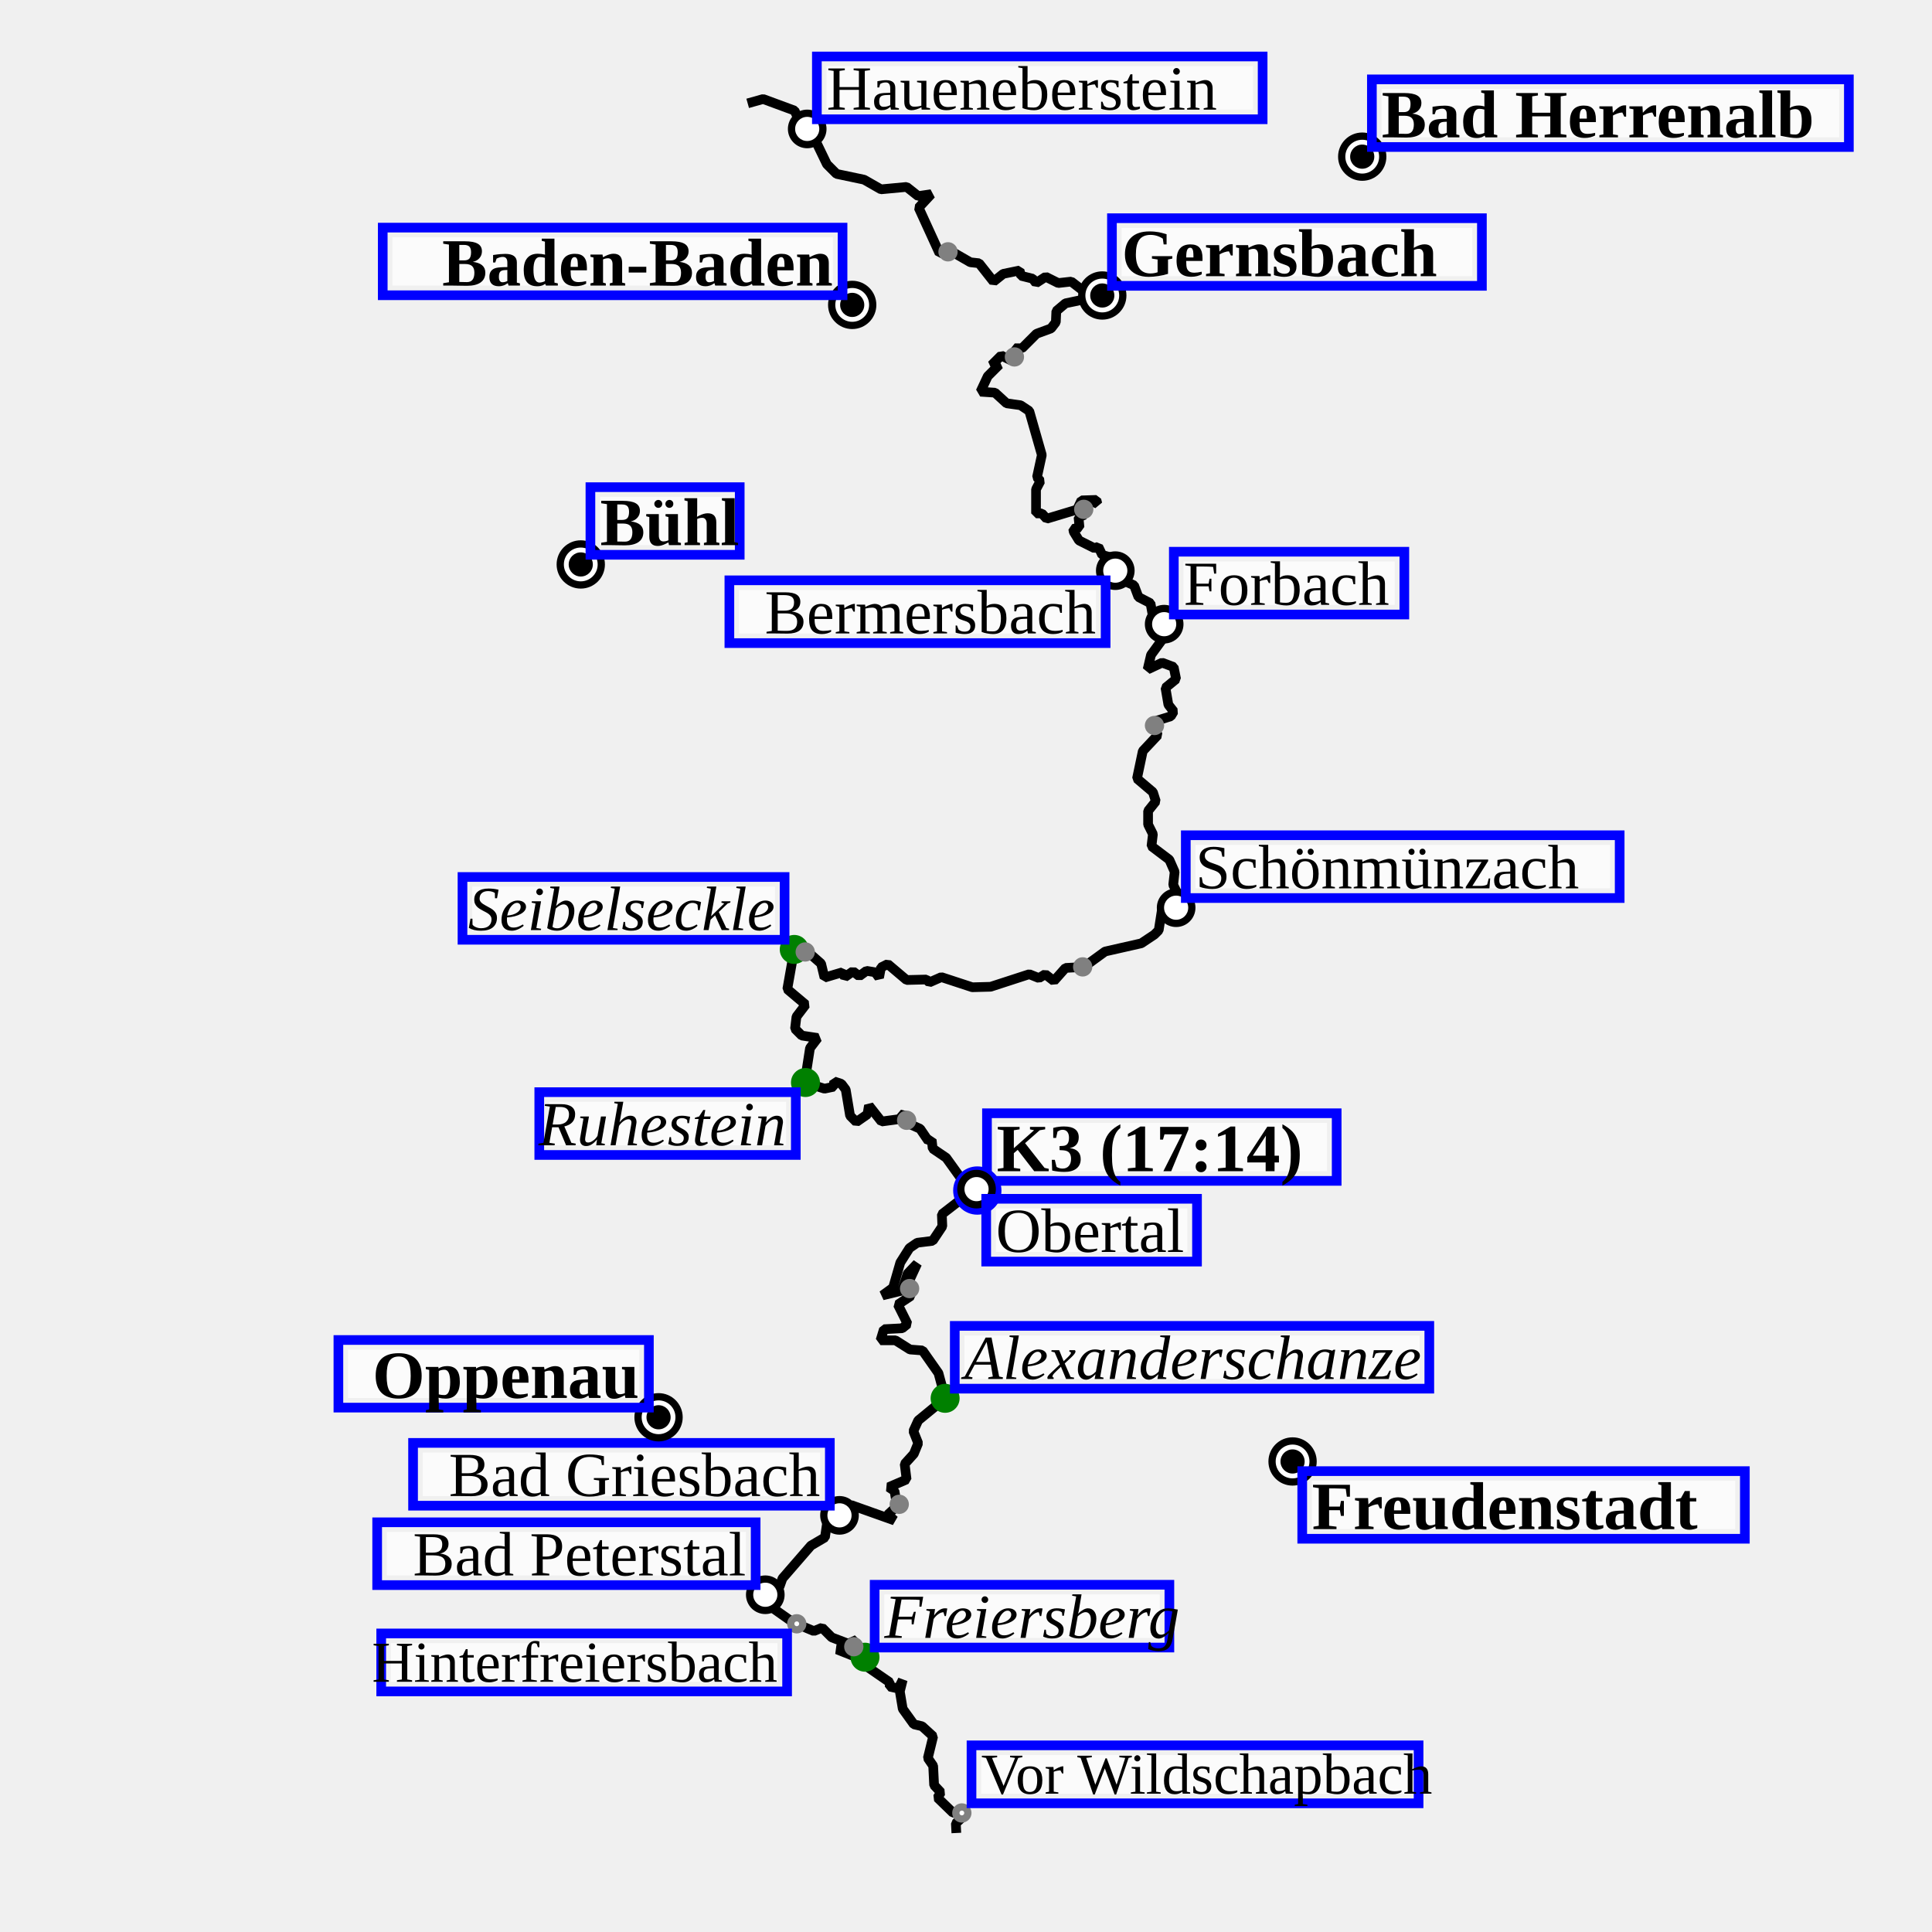
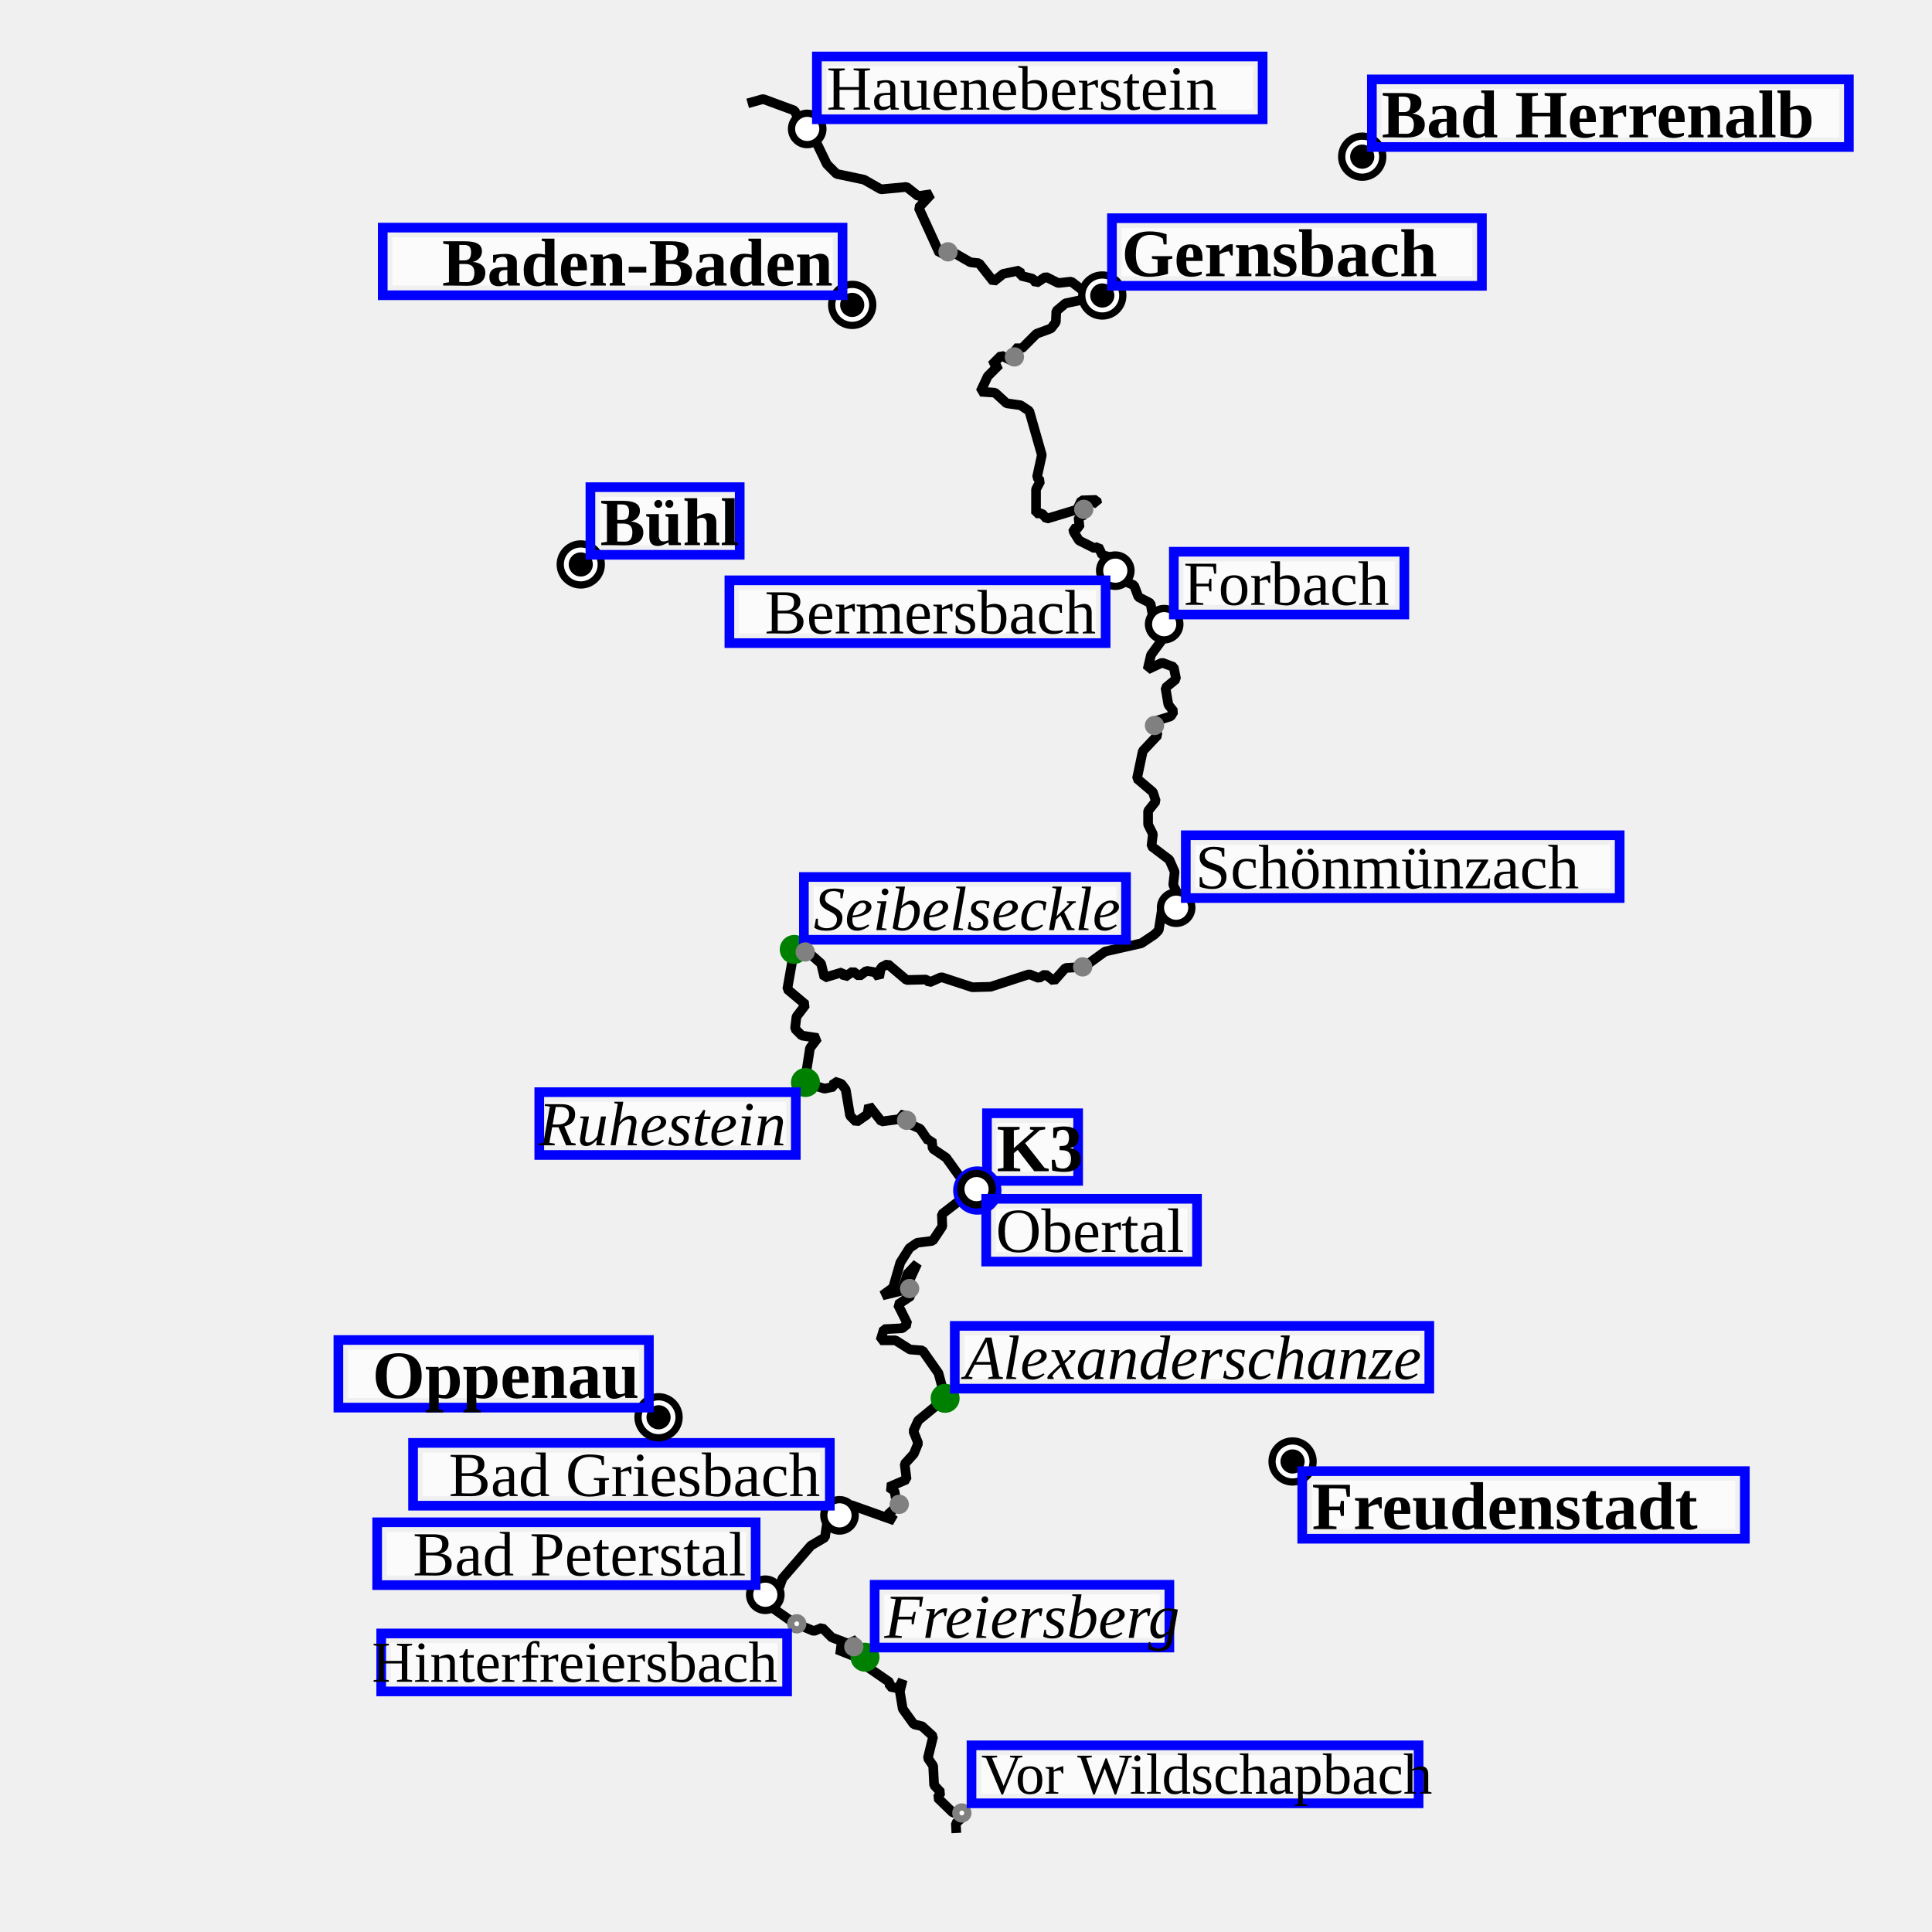
<svg xmlns="http://www.w3.org/2000/svg" height="400" viewBox="(0, 0, 400, 400)" width="400">
  <path d="M198.0,379.5 L197.9,377.5 L199.4,376.1 L199.4,375.4 L197.3,375.3 L194.1,372.2 L194.8,371.1 L193.4,369.6 L193.2,365.6 L192.1,364.0 L193.2,359.5 L190.9,357.4 L189.2,357.0 L186.9,353.8 L186.3,350.2 L186.9,347.8 L186.0,349.6 L184.2,349.2 L184.2,348.3 L179.7,345.2 L179.0,342.7 L179.6,341.5 L177.3,343.1 L173.3,341.5 L176.7,341.1 L177.4,339.5 L175.6,340.3 L172.2,339.0 L170.2,337.0 L168.5,337.7 L164.2,335.9 L159.8,332.8 L158.4,330.2 L161.4,328.5 L162.0,326.8 L167.9,320.0 L170.8,318.3 L171.4,314.2 L174.7,313.5 L176.2,311.6 L185.2,314.8 L183.8,313.6 L186.3,311.3 L184.9,310.5 L185.5,310.5 L185.2,308.7 L184.0,307.9 L187.7,306.3 L187.3,303.1 L189.2,301.0 L190.1,298.8 L189.1,296.3 L190.1,294.1 L195.7,289.5 L194.3,284.3 L191.0,279.6 L188.4,279.4 L185.4,277.5 L182.3,277.5 L183.0,275.2 L186.8,275.0 L187.9,274.1 L185.9,270.1 L188.6,268.3 L188.1,265.5 L189.9,261.6 L187.9,263.7 L186.8,267.2 L182.7,268.2 L184.9,266.6 L186.4,261.4 L188.3,258.4 L189.9,257.3 L193.1,256.9 L195.1,253.9 L195.0,251.4 L200.3,247.3 L202.5,246.8 L201.6,245.1 L198.7,243.6 L195.9,239.7 L193.1,237.8 L192.9,236.0 L192.2,236.2 L190.5,233.7 L187.8,232.5 L187.3,230.4 L186.2,231.7 L182.5,232.2 L179.9,228.9 L179.6,230.7 L177.3,232.3 L176.0,231.0 L175.1,225.6 L174.2,224.4 L172.7,223.9 L172.6,225.0 L170.7,225.4 L166.6,224.1 L167.7,217.0 L169.3,214.9 L166.0,214.4 L164.6,213.0 L164.9,210.5 L166.8,208.0 L163.0,204.8 L164.5,196.3 L167.6,197.4 L170.0,199.5 L170.7,202.4 L174.4,201.3 L174.9,202.3 L176.6,201.1 L177.9,202.1 L179.4,201.0 L181.2,201.3 L182.0,202.4 L182.4,200.3 L183.8,199.6 L187.7,202.9 L191.8,202.8 L192.4,203.4 L194.9,202.3 L201.3,204.4 L205.1,204.3 L213.1,201.7 L215.1,202.5 L216.4,201.7 L218.2,203.1 L220.6,200.4 L224.4,200.2 L228.8,197.0 L236.3,195.3 L239.0,193.5 L239.9,192.6 L240.6,188.1 L245.2,187.9 L242.9,183.2 L243.2,180.5 L242.1,178.0 L238.4,175.2 L238.7,172.7 L237.7,170.7 L237.7,167.9 L239.3,165.9 L238.7,164.0 L235.4,161.2 L236.6,155.5 L239.7,152.2 L239.0,150.4 L239.5,149.2 L242.4,148.3 L243.0,147.3 L241.9,145.9 L241.3,142.4 L243.5,140.6 L243.0,138.1 L240.6,137.2 L237.6,138.6 L238.3,135.6 L241.3,131.5 L240.9,127.8 L238.6,127.1 L238.2,124.9 L235.7,123.6 L234.8,121.2 L232.4,120.1 L230.5,117.6 L230.0,115.4 L228.2,114.9 L227.4,113.2 L226.6,113.5 L223.4,111.9 L222.3,110.1 L222.2,109.5 L223.5,109.2 L223.3,107.1 L224.5,106.6 L224.3,104.8 L225.9,103.7 L227.2,104.3 L227.0,103.5 L223.9,103.6 L223.0,105.5 L216.7,107.4 L215.7,106.3 L214.5,106.3 L214.5,101.3 L215.4,99.6 L214.7,98.8 L215.7,94.2 L213.1,85.1 L211.3,83.9 L208.4,83.5 L206.0,81.3 L203.0,81.1 L204.5,77.9 L206.9,75.5 L205.3,75.6 L207.3,73.6 L209.3,74.6 L210.4,73.5 L210.1,72.1 L211.6,72.1 L214.6,69.1 L217.6,68.0 L218.6,66.7 L218.7,64.4 L220.6,62.8 L228.2,61.2 L227.5,58.7 L228.2,61.2 L227.7,61.5 L226.4,59.6 L224.0,60.0 L221.8,58.3 L219.1,58.6 L216.5,57.3 L214.5,58.6 L213.8,57.7 L211.4,57.1 L211.1,56.0 L207.7,56.7 L205.7,58.3 L202.7,54.5 L200.9,54.3 L196.9,52.0 L194.5,52.4 L190.2,43.0 L192.8,40.2 L190.1,40.6 L187.7,38.7 L182.4,39.2 L178.9,37.2 L173.2,36.0 L171.2,34.0 L168.4,28.2 L167.0,26.5 L166.2,26.6 L164.5,22.9 L158.0,20.5 L154.8,21.4" fill="transparent" id="track" stroke="black" stroke-linejoin="miter" stroke-miterlimit="1" stroke-width="2" />
  <g>
    <g>
      <circle cx="202.342" cy="246.488" fill="Blue" id="10/wp/circle" r="5" />
    </g>
    <g transform="translate(202.3422 246.4885)">
-       <rect fill="white" fill-opacity="0.75" height="10" id="label-bg" width="68.4" x="4" y="-14" />
-       <rect fill="none" height="14" id="label-dbg" stroke="blue" stroke-width="2" width="72.4" x="2" y="-16" />
+       <rect fill="white" fill-opacity="0.75" height="10" id="label-bg" width="14.875" x="4" y="-14" />
+       <rect fill="none" height="14" id="label-dbg" stroke="blue" stroke-width="2" width="18.875" x="2" y="-16" />
      <text font-size="14.0" font-style="normal" font-weight="bold" id="10/wp/text" text-anchor="start" x="4.000" y="-4.000">
- K3 (17:14)
+ K3
</text>
    </g>
    <g>
      <circle cx="176.44" cy="63.126" fill="Black" id="11/wp/circle" r="5" />
      <circle cx="176.44" cy="63.126" fill="white" id="11/wp/circle-little-white" r="3.5" />
      <circle cx="176.44" cy="63.126" fill="black" id="11/wp/circle-little-white" r="2.5" />
    </g>
    <g transform="translate(176.4398 63.12631)">
      <rect fill="white" fill-opacity="0.75" height="10" id="label-bg" width="91.196" x="-95.196" y="-14" />
      <rect fill="none" height="14" id="label-dbg" stroke="blue" stroke-width="2" width="95.196" x="-97.196" y="-16" />
      <text font-size="14.0" font-style="normal" font-weight="bold" id="11/wp/text" text-anchor="end" x="-4.000" y="-4.000">
Baden-Baden
</text>
    </g>
    <g>
      <circle cx="228.217" cy="61.179" fill="Black" id="12/wp/circle" r="5" />
      <circle cx="228.217" cy="61.179" fill="white" id="12/wp/circle-little-white" r="3.5" />
      <circle cx="228.217" cy="61.179" fill="black" id="12/wp/circle-little-white" r="2.5" />
    </g>
    <g transform="translate(228.2169 61.17891)">
      <rect fill="white" fill-opacity="0.75" height="10" id="label-bg" width="72.595" x="4" y="-14" />
      <rect fill="none" height="14" id="label-dbg" stroke="blue" stroke-width="2" width="76.595" x="2" y="-16" />
      <text font-size="14.0" font-style="normal" font-weight="bold" id="12/wp/text" text-anchor="start" x="4.000" y="-4.000">
Gernsbach
</text>
    </g>
    <g>
      <circle cx="241.029" cy="129.229" fill="Black" id="13/wp/circle" r="4" />
      <circle cx="241.029" cy="129.229" fill="white" id="13/wp/circle-little-white" r="2.5" />
    </g>
    <g transform="translate(241.0288 129.2294)">
      <rect fill="white" fill-opacity="0.75" height="9" id="label-bg" width="43.724" x="4" y="-13" />
      <rect fill="none" height="13" id="label-dbg" stroke="blue" stroke-width="2" width="47.724" x="2" y="-15" />
      <text font-size="13.0" font-style="normal" font-weight="normal" id="13/wp/text" text-anchor="start" x="4.000" y="-4.000">
Forbach
</text>
    </g>
    <g>
      <circle cx="158.446" cy="330.177" fill="Black" id="14/wp/circle" r="4" />
      <circle cx="158.446" cy="330.177" fill="white" id="14/wp/circle-little-white" r="2.5" />
    </g>
    <g transform="translate(158.4462 330.1774)">
      <rect fill="white" fill-opacity="0.75" height="9" id="label-bg" width="74.359" x="-78.359" y="-13" />
      <rect fill="none" height="13" id="label-dbg" stroke="blue" stroke-width="2" width="78.359" x="-80.359" y="-15" />
      <text font-size="13.0" font-style="normal" font-weight="normal" id="14/wp/text" text-anchor="end" x="-4.000" y="-4.000">
Bad Peterstal
</text>
    </g>
    <g>
      <circle cx="173.809" cy="313.738" fill="Black" id="15/wp/circle" r="4" />
      <circle cx="173.809" cy="313.738" fill="white" id="15/wp/circle-little-white" r="2.5" />
    </g>
    <g transform="translate(173.8093 313.7379)">
      <rect fill="white" fill-opacity="0.75" height="9" id="label-bg" width="82.288" x="-86.288" y="-13" />
      <rect fill="none" height="13" id="label-dbg" stroke="blue" stroke-width="2" width="86.288" x="-88.288" y="-15" />
      <text font-size="13.0" font-style="normal" font-weight="normal" id="15/wp/text" text-anchor="end" x="-4.000" y="-4.000">
Bad Griesbach
</text>
    </g>
    <g>
      <circle cx="167.124" cy="26.694" fill="Black" id="16/wp/circle" r="4" />
      <circle cx="167.124" cy="26.694" fill="white" id="16/wp/circle-little-white" r="2.5" />
    </g>
    <g transform="translate(167.1243 26.69406)">
      <rect fill="white" fill-opacity="0.75" height="9" id="label-bg" width="88.291" x="4" y="-13" />
      <rect fill="none" height="13" id="label-dbg" stroke="blue" stroke-width="2" width="92.291" x="2" y="-15" />
      <text font-size="13.0" font-style="normal" font-weight="normal" id="16/wp/text" text-anchor="start" x="4.000" y="-4.000">
Haueneberstein
</text>
    </g>
    <g>
      <circle cx="202.182" cy="246.197" fill="Black" id="17/wp/circle" r="4" />
      <circle cx="202.182" cy="246.197" fill="white" id="17/wp/circle-little-white" r="2.5" />
    </g>
    <g transform="translate(202.1824 246.1973)">
      <rect fill="white" fill-opacity="0.75" height="9" id="label-bg" width="39.644" x="4" y="4" />
      <rect fill="none" height="13" id="label-dbg" stroke="blue" stroke-width="2" width="43.644" x="2" y="2" />
      <text font-size="13.0" font-style="normal" font-weight="normal" id="17/wp/text" text-anchor="start" x="4.000" y="13.000">
Obertal
</text>
    </g>
    <g>
      <circle cx="230.908" cy="118.149" fill="Black" id="18/wp/circle" r="4" />
      <circle cx="230.908" cy="118.149" fill="white" id="18/wp/circle-little-white" r="2.5" />
    </g>
    <g transform="translate(230.9076 118.1489)">
      <rect fill="white" fill-opacity="0.75" height="9" id="label-bg" width="73.897" x="-77.897" y="4" />
      <rect fill="none" height="13" id="label-dbg" stroke="blue" stroke-width="2" width="77.897" x="-79.897" y="2" />
      <text font-size="13.0" font-style="normal" font-weight="normal" id="18/wp/text" text-anchor="end" x="-4.000" y="13.000">
Bermersbach
</text>
    </g>
    <g>
      <circle cx="243.508" cy="187.93" fill="Black" id="19/wp/circle" r="4" />
      <circle cx="243.508" cy="187.93" fill="white" id="19/wp/circle-little-white" r="2.5" />
    </g>
    <g transform="translate(243.5076 187.9303)">
      <rect fill="white" fill-opacity="0.75" height="9" id="label-bg" width="85.828" x="4" y="-13" />
      <rect fill="none" height="13" id="label-dbg" stroke="blue" stroke-width="2" width="89.828" x="2" y="-15" />
      <text font-size="13.0" font-style="normal" font-weight="normal" id="19/wp/text" text-anchor="start" x="4.000" y="-4.000">
Schönmünzach
</text>
    </g>
    <g>
      <circle cx="195.676" cy="289.509" fill="Green" id="20/wp/circle" r="3" />
    </g>
    <g transform="translate(195.6756 289.5087)">
      <rect fill="white" fill-opacity="0.75" height="9" id="label-bg" width="94.246" x="4" y="-13" />
      <rect fill="none" height="13" id="label-dbg" stroke="blue" stroke-width="2" width="98.246" x="2" y="-15" />
      <text font-size="13.0" font-style="italic" font-weight="normal" id="20/wp/text" text-anchor="start" x="4.000" y="-4.000">
Alexanderschanze
</text>
    </g>
    <g>
      <circle cx="164.441" cy="196.57" fill="Green" id="21/wp/circle" r="3" />
    </g>
    <g transform="translate(164.4415 196.5703)">
-       <rect fill="white" fill-opacity="0.75" height="9" id="label-bg" width="62.687" x="-66.687" y="-13" />
-       <rect fill="none" height="13" id="label-dbg" stroke="blue" stroke-width="2" width="66.687" x="-68.687" y="-15" />
-       <text font-size="13.0" font-style="italic" font-weight="normal" id="21/wp/text" text-anchor="end" x="-4.000" y="-4.000">
+       <rect fill="white" fill-opacity="0.75" height="9" id="label-bg" width="62.687" x="4" y="-13" />
+       <rect fill="none" height="13" id="label-dbg" stroke="blue" stroke-width="2" width="66.687" x="2" y="-15" />
+       <text font-size="13.0" font-style="italic" font-weight="normal" id="21/wp/text" text-anchor="start" x="4.000" y="-4.000">
Seibelseckle
</text>
    </g>
    <g>
      <circle cx="166.763" cy="224.122" fill="Green" id="22/wp/circle" r="3" />
    </g>
    <g transform="translate(166.7631 224.122)">
      <rect fill="white" fill-opacity="0.75" height="9" id="label-bg" width="49.112" x="-53.112" y="4" />
      <rect fill="none" height="13" id="label-dbg" stroke="blue" stroke-width="2" width="53.112" x="-55.112" y="2" />
      <text font-size="13.0" font-style="italic" font-weight="normal" id="22/wp/text" text-anchor="end" x="-4.000" y="13.000">
Ruhestein
</text>
    </g>
    <g>
      <circle cx="179.089" cy="343.108" fill="Green" id="23/wp/circle" r="3" />
    </g>
    <g transform="translate(179.0887 343.1082)">
      <rect fill="white" fill-opacity="0.75" height="9" id="label-bg" width="57.019" x="4" y="-13" />
      <rect fill="none" height="13" id="label-dbg" stroke="blue" stroke-width="2" width="61.019" x="2" y="-15" />
      <text font-size="13.0" font-style="italic" font-weight="normal" id="23/wp/text" text-anchor="start" x="4.000" y="-4.000">
Freiersberg
</text>
    </g>
    <g>
      <circle cx="120.241" cy="116.863" fill="Black" id="24/wp/circle" r="5" />
      <circle cx="120.241" cy="116.863" fill="white" id="24/wp/circle-little-white" r="3.5" />
      <circle cx="120.241" cy="116.863" fill="black" id="24/wp/circle-little-white" r="2.5" />
    </g>
    <g transform="translate(120.2405 116.863)">
      <rect fill="white" fill-opacity="0.75" height="10" id="label-bg" width="26.911" x="4" y="-14" />
      <rect fill="none" height="14" id="label-dbg" stroke="blue" stroke-width="2" width="30.911" x="2" y="-16" />
      <text font-size="14.0" font-style="normal" font-weight="bold" id="24/wp/text" text-anchor="start" x="4.000" y="-4.000">
Bühl
</text>
    </g>
    <g>
      <circle cx="267.613" cy="302.582" fill="Black" id="25/wp/circle" r="5" />
      <circle cx="267.613" cy="302.582" fill="white" id="25/wp/circle-little-white" r="3.5" />
      <circle cx="267.613" cy="302.582" fill="black" id="25/wp/circle-little-white" r="2.5" />
    </g>
    <g transform="translate(267.6132 302.5822)">
      <rect fill="white" fill-opacity="0.75" height="10" id="label-bg" width="87.64" x="4" y="4" />
      <rect fill="none" height="14" id="label-dbg" stroke="blue" stroke-width="2" width="91.64" x="2" y="2" />
      <text font-size="14.0" font-style="normal" font-weight="bold" id="25/wp/text" text-anchor="start" x="4.000" y="14.000">
Freudenstadt
</text>
    </g>
    <g>
      <circle cx="282.035" cy="32.435" fill="Black" id="26/wp/circle" r="5" />
      <circle cx="282.035" cy="32.435" fill="white" id="26/wp/circle-little-white" r="3.5" />
      <circle cx="282.035" cy="32.435" fill="black" id="26/wp/circle-little-white" r="2.5" />
    </g>
    <g transform="translate(282.0353 32.43458)">
      <rect fill="white" fill-opacity="0.75" height="10" id="label-bg" width="94.753" x="4" y="-14" />
      <rect fill="none" height="14" id="label-dbg" stroke="blue" stroke-width="2" width="98.753" x="2" y="-16" />
      <text font-size="14.0" font-style="normal" font-weight="bold" id="26/wp/text" text-anchor="start" x="4.000" y="-4.000">
Bad Herrenalb
</text>
    </g>
    <g>
      <circle cx="136.346" cy="293.432" fill="Black" id="27/wp/circle" r="5" />
      <circle cx="136.346" cy="293.432" fill="white" id="27/wp/circle-little-white" r="3.5" />
      <circle cx="136.346" cy="293.432" fill="black" id="27/wp/circle-little-white" r="2.5" />
    </g>
    <g transform="translate(136.3465 293.4321)">
      <rect fill="white" fill-opacity="0.75" height="10" id="label-bg" width="60.285" x="-64.285" y="-14" />
      <rect fill="none" height="14" id="label-dbg" stroke="blue" stroke-width="2" width="64.285" x="-66.285" y="-16" />
      <text font-size="14.0" font-style="normal" font-weight="bold" id="27/wp/text" text-anchor="end" x="-4.000" y="-4.000">
Oppenau
</text>
    </g>
    <g>
      <circle cx="164.961" cy="336.189" fill="Gray" id="28/wp/circle" r="2" />
      <circle cx="164.961" cy="336.189" fill="white" id="28/wp/circle-little-white" r="0.5" />
    </g>
    <g transform="translate(164.9613 336.1894)">
      <rect fill="white" fill-opacity="0.75" height="8" id="label-bg" width="80.036" x="-84.036" y="4" />
      <rect fill="none" height="12" id="label-dbg" stroke="blue" stroke-width="2" width="84.036" x="-86.036" y="2" />
      <text font-size="12.0" font-style="normal" font-weight="lighter" id="28/wp/text" text-anchor="end" x="-4.000" y="12.000">
Hinterfreiersbach
</text>
    </g>
    <g>
      <circle cx="199.141" cy="375.355" fill="Gray" id="29/wp/circle" r="2" />
      <circle cx="199.141" cy="375.355" fill="white" id="29/wp/circle-little-white" r="0.5" />
    </g>
    <g transform="translate(199.1405 375.3552)">
      <rect fill="white" fill-opacity="0.75" height="8" id="label-bg" width="88.562" x="4" y="-12" />
      <rect fill="none" height="12" id="label-dbg" stroke="blue" stroke-width="2" width="92.562" x="2" y="-14" />
      <text font-size="12.0" font-style="normal" font-weight="lighter" id="29/wp/text" text-anchor="start" x="4.000" y="-4.000">
Vor Wildschapbach
</text>
    </g>
    <g>
      <circle cx="176.769" cy="340.937" fill="Gray" id="0/wp/circle" r="2" />
    </g>
    <g>
      <circle cx="186.177" cy="311.45" fill="Gray" id="1/wp/circle" r="2" />
    </g>
    <g>
      <circle cx="188.327" cy="266.783" fill="Gray" id="2/wp/circle" r="2" />
    </g>
    <g>
      <circle cx="187.709" cy="231.942" fill="Gray" id="3/wp/circle" r="2" />
    </g>
    <g>
      <circle cx="166.712" cy="197.094" fill="Gray" id="4/wp/circle" r="2" />
    </g>
    <g>
      <circle cx="224.154" cy="200.183" fill="Gray" id="5/wp/circle" r="2" />
    </g>
    <g>
      <circle cx="239.025" cy="150.205" fill="Gray" id="6/wp/circle" r="2" />
    </g>
    <g>
      <circle cx="224.379" cy="105.454" fill="Gray" id="7/wp/circle" r="2" />
    </g>
    <g>
      <circle cx="210.022" cy="73.898" fill="Gray" id="8/wp/circle" r="2" />
    </g>
    <g>
      <circle cx="196.276" cy="52.137" fill="Gray" id="9/wp/circle" r="2" />
    </g>
  </g>
</svg>
